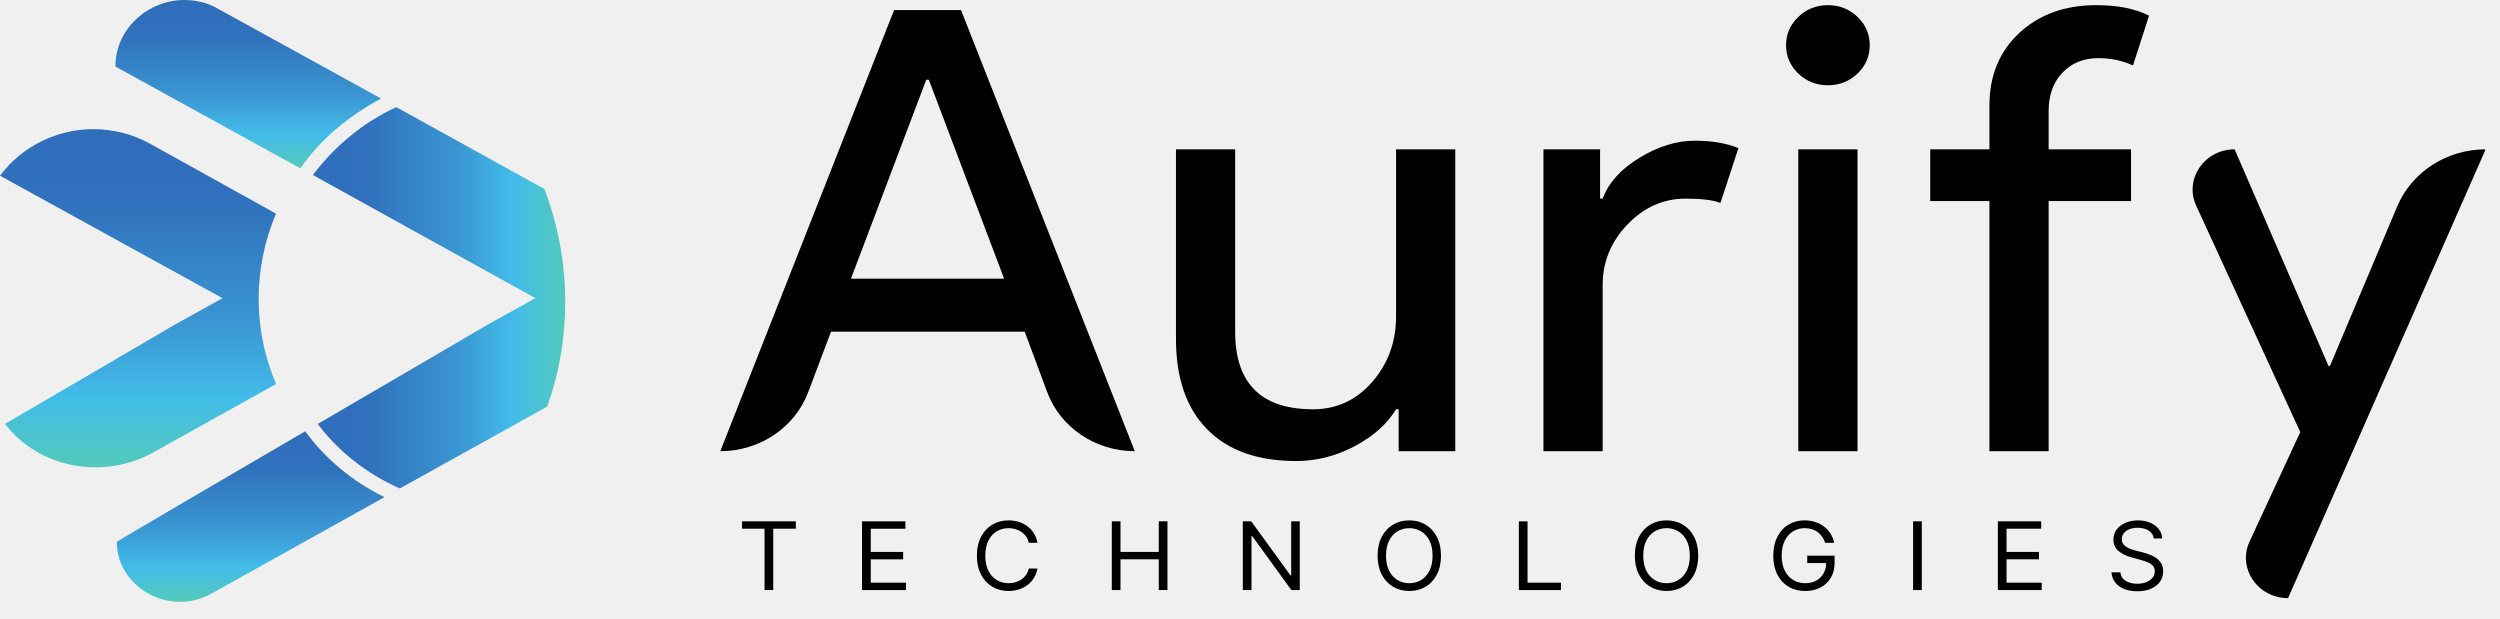
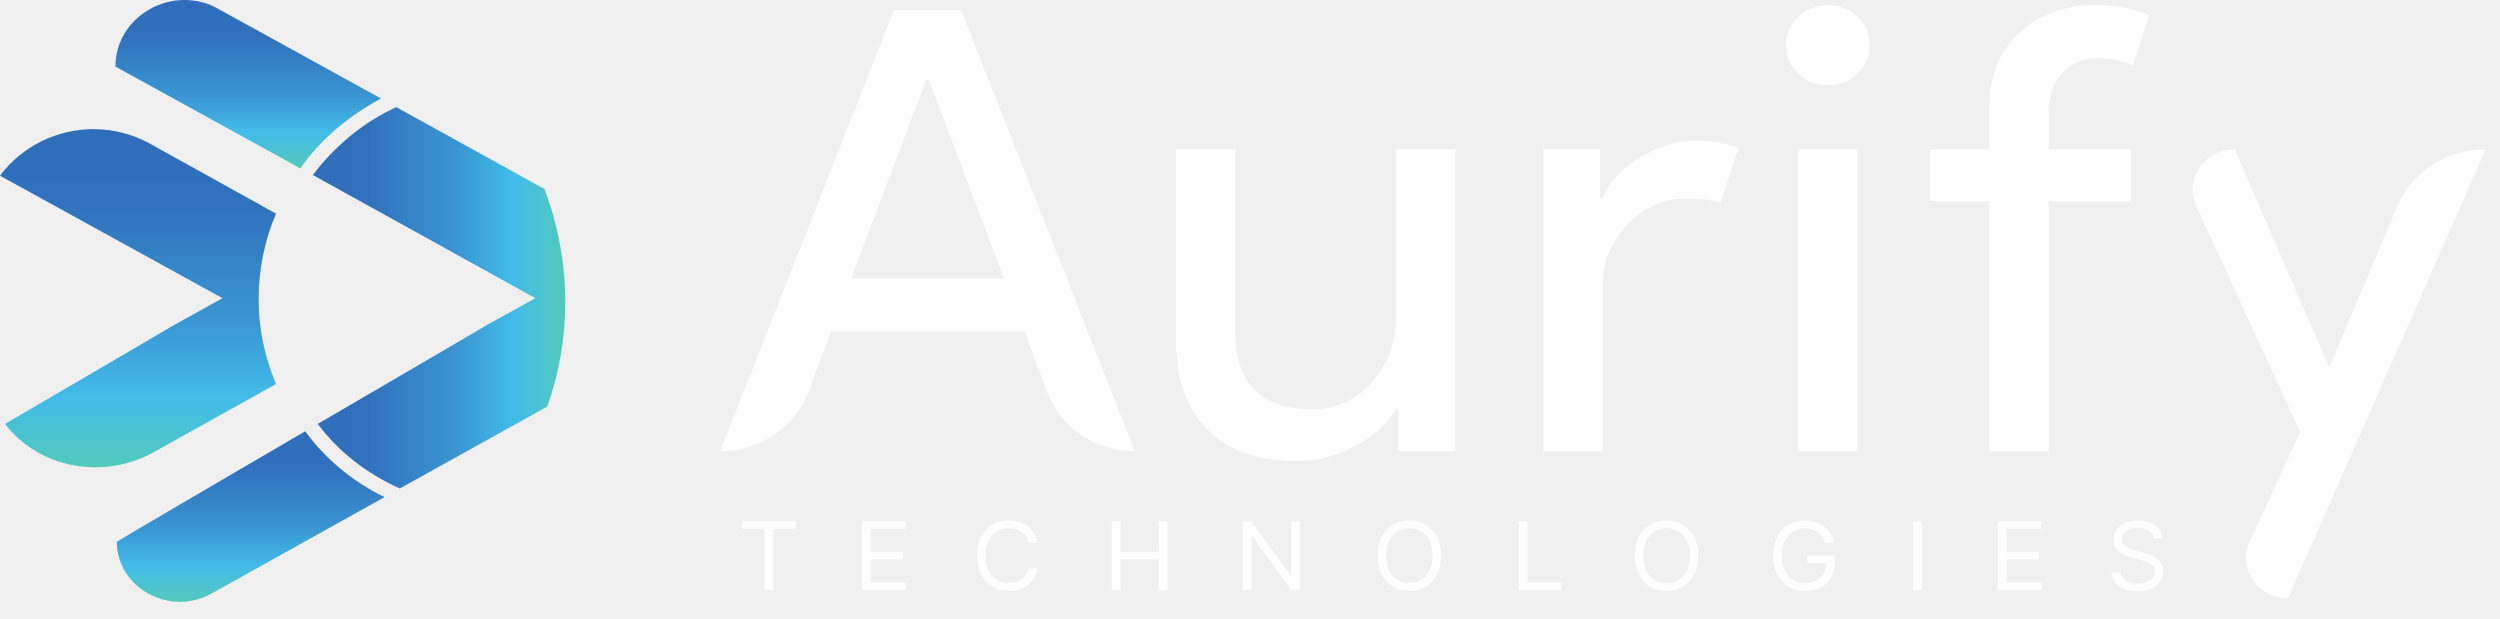
<svg xmlns="http://www.w3.org/2000/svg" width="206" height="51" viewBox="0 0 206 51" fill="none">
-   <g clip-path="url(#clip0_331_864)">
-     <mask id="mask0_331_864" style="mask-type:luminance" maskUnits="userSpaceOnUse" x="0" y="0" width="205" height="51">
-       <path d="M204.817 0H0.287V51H204.817V0Z" fill="white" />
+   <g clip-path="url(#clip0_335_1276)">
+     <mask id="mask0_335_1276" style="mask-type:luminance" maskUnits="userSpaceOnUse" x="0" y="0" width="205" height="51">
+       <path d="M204.817 0H0.286V51H204.817V0Z" fill="white" />
    </mask>
-     <g mask="url(#mask0_331_864)">
-       <path d="M76.323 6.569L70.119 22.964H82.74L76.536 6.569H76.323ZM59.353 37.178L73.672 0.832H79.188L93.506 37.178C90.263 37.178 87.37 35.224 86.284 32.298L84.438 27.33H68.475L66.599 32.306C65.497 35.23 62.6 37.178 59.353 37.178Z" fill="black" />
-       <path d="M119.916 37.177H115.249V33.725H115.036C114.294 34.943 113.155 35.958 111.616 36.77C110.078 37.583 108.478 37.989 106.816 37.989C103.635 37.989 101.186 37.119 99.472 35.375C97.757 33.633 96.9 31.154 96.9 27.939V12.305H101.779V27.634C101.884 31.695 104.023 33.725 108.195 33.725C110.14 33.725 111.766 32.973 113.075 31.466C114.382 29.961 115.036 28.16 115.036 26.06V12.305H119.916V37.177Z" fill="black" />
-       <path d="M132.06 37.178H127.18V12.306H131.847V16.366H132.06C132.554 15.046 133.571 13.921 135.109 12.991C136.646 12.06 138.157 11.594 139.643 11.594C141.056 11.594 142.258 11.798 143.249 12.204L141.764 16.722C141.162 16.485 140.207 16.366 138.901 16.366C137.061 16.366 135.461 17.076 134.102 18.498C132.739 19.92 132.06 21.578 132.06 23.472V37.178Z" fill="black" />
-       <path d="M153.059 37.177H148.179V12.304H153.059V37.177ZM154.066 3.725C154.066 4.639 153.73 5.418 153.059 6.061C152.387 6.703 151.574 7.025 150.619 7.025C149.665 7.025 148.85 6.703 148.179 6.061C147.508 5.418 147.172 4.639 147.172 3.725C147.172 2.812 147.508 2.034 148.179 1.39C148.85 0.748 149.665 0.426 150.619 0.426C151.574 0.426 152.387 0.748 153.059 1.39C153.73 2.034 154.066 2.812 154.066 3.725Z" fill="black" />
-       <path d="M172.733 0.426C174.499 0.426 175.949 0.714 177.081 1.289L175.755 5.4C174.907 4.995 173.953 4.791 172.892 4.791C171.69 4.791 170.708 5.19 169.949 5.984C169.188 6.779 168.808 7.837 168.808 9.157V12.304H175.597V16.567H168.808V37.177H163.929V16.567H159.051V12.304H163.929V8.699C163.929 6.229 164.752 4.234 166.396 2.71C168.04 1.187 170.151 0.426 172.733 0.426Z" fill="black" />
-       <path d="M204.817 12.305L188.536 49.286C186.027 49.286 184.348 46.815 185.366 44.62L189.543 35.603L180.967 16.951C179.961 14.762 181.635 12.305 184.134 12.305L191.877 30.171H191.982L197.529 17.013C198.728 14.168 201.612 12.305 204.817 12.305Z" fill="black" />
+     <g mask="url(#mask0_335_1276)">
+       <path d="M76.322 6.569L70.118 22.964H82.74L76.535 6.569H76.322ZM59.352 37.178L73.671 0.832H79.187L93.505 37.178C90.262 37.178 87.369 35.224 86.283 32.298L84.437 27.33H68.474L66.598 32.306C65.496 35.23 62.599 37.178 59.352 37.178Z" fill="white" />
+       <path d="M119.915 37.177H115.248V33.725H115.035C114.293 34.943 113.154 35.958 111.615 36.77C110.077 37.583 108.477 37.989 106.815 37.989C103.634 37.989 101.185 37.119 99.471 35.375C97.757 33.633 96.899 31.154 96.899 27.939V12.305H101.778V27.634C101.883 31.695 104.022 33.725 108.194 33.725C110.139 33.725 111.765 32.973 113.074 31.466C114.381 29.961 115.035 28.16 115.035 26.06V12.305H119.915V37.177Z" fill="white" />
+       <path d="M132.059 37.178H127.179V12.306H131.846V16.366H132.059C132.553 15.046 133.57 13.921 135.108 12.991C136.645 12.06 138.156 11.594 139.642 11.594C141.055 11.594 142.257 11.798 143.248 12.204L141.763 16.722C141.161 16.485 140.206 16.366 138.9 16.366C137.06 16.366 135.46 17.076 134.101 18.498C132.738 19.92 132.059 21.578 132.059 23.472V37.178Z" fill="white" />
+       <path d="M153.059 37.177H148.179V12.304H153.059V37.177ZM154.066 3.725C154.066 4.639 153.73 5.418 153.059 6.061C152.387 6.703 151.574 7.025 150.619 7.025C149.665 7.025 148.85 6.703 148.179 6.061C147.508 5.418 147.172 4.639 147.172 3.725C147.172 2.812 147.508 2.034 148.179 1.39C148.85 0.748 149.665 0.426 150.619 0.426C151.574 0.426 152.387 0.748 153.059 1.39C153.73 2.034 154.066 2.812 154.066 3.725Z" fill="white" />
+       <path d="M172.732 0.426C174.498 0.426 175.948 0.714 177.08 1.289L175.754 5.4C174.906 4.995 173.952 4.791 172.891 4.791C171.689 4.791 170.707 5.19 169.948 5.984C169.187 6.779 168.807 7.837 168.807 9.157V12.304H175.596V16.567H168.807V37.177H163.928V16.567H159.05V12.304H163.928V8.699C163.928 6.229 164.751 4.234 166.395 2.71C168.039 1.187 170.15 0.426 172.732 0.426Z" fill="white" />
+       <path d="M204.816 12.305L188.535 49.286C186.026 49.286 184.347 46.815 185.365 44.62L189.542 35.603L180.966 16.951C179.96 14.762 181.634 12.305 184.133 12.305L191.876 30.171H191.981L197.528 17.013C198.727 14.168 201.611 12.305 204.816 12.305Z" fill="white" />
    </g>
-     <path d="M61.139 43.565V42.957H65.576V43.565H63.716V48.62H62.999V43.565H61.139Z" fill="black" />
-     <path d="M71.033 48.62V42.956H74.604V43.565H71.75V45.478H74.419V46.087H71.75V48.011H74.651V48.62H71.033ZM85.487 44.726H84.77C84.728 44.529 84.654 44.356 84.548 44.206C84.444 44.057 84.317 43.932 84.167 43.83C84.018 43.727 83.854 43.65 83.673 43.598C83.492 43.546 83.303 43.52 83.107 43.52C82.748 43.52 82.424 43.607 82.133 43.78C81.844 43.954 81.614 44.209 81.442 44.546C81.273 44.884 81.188 45.298 81.188 45.788C81.188 46.278 81.273 46.692 81.442 47.03C81.614 47.367 81.844 47.622 82.133 47.796C82.424 47.969 82.748 48.056 83.107 48.056C83.303 48.056 83.492 48.03 83.673 47.978C83.854 47.926 84.018 47.85 84.167 47.749C84.317 47.645 84.444 47.519 84.548 47.37C84.654 47.219 84.728 47.045 84.77 46.85H85.487C85.433 47.139 85.335 47.398 85.192 47.627C85.05 47.856 84.873 48.05 84.66 48.21C84.449 48.369 84.211 48.49 83.947 48.573C83.685 48.656 83.405 48.697 83.107 48.697C82.602 48.697 82.153 48.579 81.76 48.343C81.367 48.107 81.058 47.772 80.833 47.337C80.608 46.901 80.495 46.385 80.495 45.788C80.495 45.191 80.608 44.675 80.833 44.239C81.058 43.804 81.367 43.469 81.76 43.233C82.153 42.997 82.602 42.879 83.107 42.879C83.405 42.879 83.685 42.92 83.947 43.003C84.211 43.086 84.449 43.208 84.66 43.368C84.873 43.527 85.05 43.721 85.192 43.949C85.335 44.176 85.433 44.435 85.487 44.726Z" fill="black" />
-     <path d="M91.611 48.62V42.957H92.328V45.479H95.483V42.957H96.199V48.62H95.483V46.087H92.328V48.62H91.611Z" fill="black" />
-     <path d="M107.1 42.956V48.62H106.407L103.182 44.173H103.125V48.62H102.408V42.956H103.101L106.337 47.414H106.395V42.956H107.1ZM118.737 45.788C118.737 46.385 118.625 46.901 118.399 47.337C118.174 47.772 117.865 48.107 117.472 48.343C117.079 48.579 116.63 48.697 116.126 48.697C115.621 48.697 115.173 48.579 114.78 48.343C114.387 48.107 114.077 47.772 113.852 47.337C113.627 46.901 113.514 46.385 113.514 45.788C113.514 45.191 113.627 44.675 113.852 44.239C114.077 43.804 114.387 43.469 114.78 43.233C115.173 42.997 115.621 42.879 116.126 42.879C116.63 42.879 117.079 42.997 117.472 43.233C117.865 43.469 118.174 43.804 118.399 44.239C118.625 44.675 118.737 45.191 118.737 45.788ZM118.044 45.788C118.044 45.298 117.958 44.884 117.787 44.546C117.617 44.209 117.388 43.954 117.097 43.78C116.808 43.607 116.484 43.52 116.126 43.52C115.767 43.52 115.443 43.607 115.152 43.78C114.863 43.954 114.633 44.209 114.462 44.546C114.292 44.884 114.207 45.298 114.207 45.788C114.207 46.278 114.292 46.692 114.462 47.03C114.633 47.367 114.863 47.622 115.152 47.796C115.443 47.969 115.767 48.056 116.126 48.056C116.484 48.056 116.808 47.969 117.097 47.796C117.388 47.622 117.617 47.367 117.787 47.03C117.958 46.692 118.044 46.278 118.044 45.788ZM125.154 48.62V42.956H125.87V48.011H128.621V48.62H125.154ZM139.934 45.788C139.934 46.385 139.821 46.901 139.596 47.337C139.371 47.772 139.062 48.107 138.669 48.343C138.276 48.579 137.827 48.697 137.322 48.697C136.818 48.697 136.369 48.579 135.976 48.343C135.583 48.107 135.274 47.772 135.049 47.337C134.823 46.901 134.711 46.385 134.711 45.788C134.711 45.191 134.823 44.675 135.049 44.239C135.274 43.804 135.583 43.469 135.976 43.233C136.369 42.997 136.818 42.879 137.322 42.879C137.827 42.879 138.276 42.997 138.669 43.233C139.062 43.469 139.371 43.804 139.596 44.239C139.821 44.675 139.934 45.191 139.934 45.788ZM139.241 45.788C139.241 45.298 139.155 44.884 138.984 44.546C138.814 44.209 138.584 43.954 138.293 43.78C138.004 43.607 137.681 43.52 137.322 43.52C136.964 43.52 136.64 43.607 136.349 43.78C136.06 43.954 135.83 44.209 135.658 44.546C135.489 44.884 135.404 45.298 135.404 45.788C135.404 46.278 135.489 46.692 135.658 47.03C135.83 47.367 136.06 47.622 136.349 47.796C136.64 47.969 136.964 48.056 137.322 48.056C137.681 48.056 138.004 47.969 138.293 47.796C138.584 47.622 138.814 47.367 138.984 47.03C139.155 46.692 139.241 46.278 139.241 45.788ZM150.395 44.726C150.331 44.54 150.248 44.373 150.143 44.226C150.041 44.076 149.919 43.949 149.777 43.844C149.636 43.739 149.477 43.659 149.297 43.603C149.118 43.548 148.921 43.52 148.708 43.52C148.357 43.52 148.039 43.607 147.751 43.78C147.464 43.954 147.236 44.209 147.067 44.546C146.897 44.884 146.812 45.298 146.812 45.788C146.812 46.278 146.898 46.692 147.07 47.03C147.241 47.367 147.473 47.622 147.766 47.796C148.059 47.969 148.388 48.056 148.754 48.056C149.093 48.056 149.392 47.986 149.65 47.848C149.91 47.708 150.112 47.511 150.256 47.256C150.403 47 150.476 46.699 150.476 46.352L150.696 46.396H148.916V45.788H151.17V46.396C151.17 46.863 151.065 47.268 150.857 47.613C150.651 47.958 150.366 48.225 150.002 48.415C149.64 48.603 149.224 48.697 148.754 48.697C148.23 48.697 147.77 48.579 147.373 48.343C146.978 48.107 146.67 47.772 146.449 47.337C146.229 46.901 146.119 46.385 146.119 45.788C146.119 45.34 146.182 44.937 146.307 44.58C146.434 44.22 146.613 43.914 146.845 43.661C147.075 43.409 147.349 43.215 147.665 43.081C147.981 42.946 148.328 42.879 148.708 42.879C149.02 42.879 149.31 42.924 149.58 43.014C149.852 43.103 150.094 43.229 150.306 43.393C150.519 43.556 150.697 43.75 150.84 43.977C150.982 44.202 151.081 44.452 151.135 44.726H150.395Z" fill="black" />
-     <path d="M158.355 42.957V48.62H157.639V42.957H158.355ZM164.622 48.62V42.957H168.193V43.565H165.339V45.479H168.008V46.087H165.339V48.012H168.239V48.62H164.622Z" fill="black" />
-     <path d="M177.472 44.372C177.438 44.092 177.297 43.874 177.05 43.72C176.804 43.565 176.502 43.487 176.143 43.487C175.882 43.487 175.652 43.528 175.456 43.609C175.261 43.69 175.109 43.802 174.999 43.944C174.892 44.086 174.837 44.247 174.837 44.428C174.837 44.579 174.875 44.709 174.95 44.817C175.027 44.924 175.125 45.014 175.245 45.086C175.364 45.156 175.489 45.214 175.62 45.26C175.752 45.304 175.872 45.34 175.981 45.368L176.582 45.523C176.736 45.561 176.908 45.615 177.097 45.683C177.288 45.751 177.469 45.844 177.643 45.962C177.818 46.078 177.962 46.228 178.076 46.41C178.19 46.593 178.247 46.817 178.247 47.082C178.247 47.388 178.163 47.665 177.995 47.912C177.83 48.159 177.587 48.355 177.267 48.501C176.95 48.647 176.563 48.719 176.109 48.719C175.685 48.719 175.318 48.654 175.008 48.523C174.7 48.392 174.457 48.209 174.28 47.975C174.104 47.741 174.005 47.469 173.982 47.16H174.722C174.741 47.373 174.816 47.55 174.947 47.691C175.08 47.829 175.248 47.932 175.45 48C175.654 48.067 175.874 48.1 176.109 48.1C176.382 48.1 176.628 48.057 176.845 47.973C177.063 47.886 177.235 47.766 177.363 47.613C177.49 47.458 177.553 47.278 177.553 47.071C177.553 46.883 177.498 46.73 177.388 46.612C177.278 46.494 177.134 46.398 176.955 46.325C176.776 46.251 176.582 46.186 176.374 46.131L175.646 45.932C175.184 45.805 174.818 45.623 174.548 45.387C174.279 45.151 174.144 44.842 174.144 44.461C174.144 44.144 174.234 43.867 174.413 43.631C174.594 43.393 174.837 43.209 175.141 43.078C175.447 42.945 175.789 42.879 176.166 42.879C176.548 42.879 176.887 42.944 177.183 43.075C177.48 43.204 177.715 43.381 177.888 43.606C178.063 43.831 178.156 44.087 178.166 44.372H177.472Z" fill="black" />
-     <mask id="mask1_331_864" style="mask-type:luminance" maskUnits="userSpaceOnUse" x="9" y="0" width="23" height="14">
-       <path d="M9.51 5.484L24.749 13.874C26.411 11.461 28.76 9.542 31.395 8.116L18.046 0.768C17.13 0.219 16.156 0 15.182 0C12.26 0 9.51 2.303 9.51 5.484Z" fill="white" />
+     <path d="M61.138 43.565V42.957H65.576V43.565H63.715V48.62H62.998V43.565H61.138Z" fill="white" />
+     <path d="M71.033 48.62V42.956H74.604V43.565H71.75V45.478H74.419V46.087H71.75V48.011H74.651V48.62H71.033ZM85.487 44.726H84.77C84.728 44.529 84.654 44.356 84.548 44.206C84.444 44.057 84.317 43.932 84.167 43.83C84.018 43.727 83.854 43.65 83.673 43.598C83.492 43.546 83.303 43.52 83.107 43.52C82.748 43.52 82.424 43.607 82.133 43.78C81.844 43.954 81.614 44.209 81.442 44.546C81.273 44.884 81.188 45.298 81.188 45.788C81.188 46.278 81.273 46.692 81.442 47.03C81.614 47.367 81.844 47.622 82.133 47.796C82.424 47.969 82.748 48.056 83.107 48.056C83.303 48.056 83.492 48.03 83.673 47.978C83.854 47.926 84.018 47.85 84.167 47.749C84.317 47.645 84.444 47.519 84.548 47.37C84.654 47.219 84.728 47.045 84.77 46.85H85.487C85.433 47.139 85.335 47.398 85.192 47.627C85.05 47.856 84.873 48.05 84.66 48.21C84.449 48.369 84.211 48.49 83.947 48.573C83.685 48.656 83.405 48.697 83.107 48.697C82.602 48.697 82.153 48.579 81.76 48.343C81.367 48.107 81.058 47.772 80.833 47.337C80.608 46.901 80.495 46.385 80.495 45.788C80.495 45.191 80.608 44.675 80.833 44.239C81.058 43.804 81.367 43.469 81.76 43.233C82.153 42.997 82.602 42.879 83.107 42.879C83.405 42.879 83.685 42.92 83.947 43.003C84.211 43.086 84.449 43.208 84.66 43.368C84.873 43.527 85.05 43.721 85.192 43.949C85.335 44.176 85.433 44.435 85.487 44.726Z" fill="white" />
+     <path d="M91.612 48.62V42.957H92.328V45.479H95.484V42.957H96.2V48.62H95.484V46.087H92.328V48.62H91.612Z" fill="white" />
+     <path d="M107.101 42.956V48.62H106.408L103.183 44.173H103.126V48.62H102.409V42.956H103.102L106.338 47.414H106.396V42.956H107.101ZM118.738 45.788C118.738 46.385 118.626 46.901 118.4 47.337C118.175 47.772 117.866 48.107 117.473 48.343C117.08 48.579 116.631 48.697 116.127 48.697C115.622 48.697 115.174 48.579 114.781 48.343C114.388 48.107 114.078 47.772 113.853 47.337C113.628 46.901 113.515 46.385 113.515 45.788C113.515 45.191 113.628 44.675 113.853 44.239C114.078 43.804 114.388 43.469 114.781 43.233C115.174 42.997 115.622 42.879 116.127 42.879C116.631 42.879 117.08 42.997 117.473 43.233C117.866 43.469 118.175 43.804 118.4 44.239C118.626 44.675 118.738 45.191 118.738 45.788ZM118.045 45.788C118.045 45.298 117.959 44.884 117.788 44.546C117.618 44.209 117.389 43.954 117.098 43.78C116.809 43.607 116.485 43.52 116.127 43.52C115.768 43.52 115.444 43.607 115.153 43.78C114.864 43.954 114.634 44.209 114.463 44.546C114.293 44.884 114.208 45.298 114.208 45.788C114.208 46.278 114.293 46.692 114.463 47.03C114.634 47.367 114.864 47.622 115.153 47.796C115.444 47.969 115.768 48.056 116.127 48.056C116.485 48.056 116.809 47.969 117.098 47.796C117.389 47.622 117.618 47.367 117.788 47.03C117.959 46.692 118.045 46.278 118.045 45.788ZM125.155 48.62V42.956H125.871V48.011H128.622V48.62H125.155ZM139.935 45.788C139.935 46.385 139.822 46.901 139.597 47.337C139.372 47.772 139.063 48.107 138.669 48.343C138.276 48.579 137.828 48.697 137.323 48.697C136.819 48.697 136.37 48.579 135.977 48.343C135.584 48.107 135.275 47.772 135.05 47.337C134.824 46.901 134.712 46.385 134.712 45.788C134.712 45.191 134.824 44.675 135.05 44.239C135.275 43.804 135.584 43.469 135.977 43.233C136.37 42.997 136.819 42.879 137.323 42.879C137.828 42.879 138.276 42.997 138.669 43.233C139.063 43.469 139.372 43.804 139.597 44.239C139.822 44.675 139.935 45.191 139.935 45.788ZM139.242 45.788C139.242 45.298 139.156 44.884 138.985 44.546C138.815 44.209 138.585 43.954 138.294 43.78C138.005 43.607 137.682 43.52 137.323 43.52C136.965 43.52 136.641 43.607 136.35 43.78C136.061 43.954 135.831 44.209 135.659 44.546C135.49 44.884 135.405 45.298 135.405 45.788C135.405 46.278 135.49 46.692 135.659 47.03C135.831 47.367 136.061 47.622 136.35 47.796C136.641 47.969 136.965 48.056 137.323 48.056C137.682 48.056 138.005 47.969 138.294 47.796C138.585 47.622 138.815 47.367 138.985 47.03C139.156 46.692 139.242 46.278 139.242 45.788ZM150.396 44.726C150.332 44.54 150.249 44.373 150.144 44.226C150.042 44.076 149.92 43.949 149.778 43.844C149.637 43.739 149.478 43.659 149.298 43.603C149.119 43.548 148.922 43.52 148.709 43.52C148.358 43.52 148.04 43.607 147.752 43.78C147.465 43.954 147.237 44.209 147.068 44.546C146.898 44.884 146.813 45.298 146.813 45.788C146.813 46.278 146.899 46.692 147.071 47.03C147.242 47.367 147.474 47.622 147.767 47.796C148.06 47.969 148.389 48.056 148.755 48.056C149.094 48.056 149.393 47.986 149.651 47.848C149.911 47.708 150.113 47.511 150.257 47.256C150.404 47 150.477 46.699 150.477 46.352L150.697 46.396H148.917V45.788H151.17V46.396C151.17 46.863 151.066 47.268 150.858 47.613C150.652 47.958 150.367 48.225 150.003 48.415C149.641 48.603 149.225 48.697 148.755 48.697C148.231 48.697 147.771 48.579 147.374 48.343C146.979 48.107 146.671 47.772 146.45 47.337C146.23 46.901 146.12 46.385 146.12 45.788C146.12 45.34 146.183 44.937 146.308 44.58C146.435 44.22 146.614 43.914 146.846 43.661C147.076 43.409 147.35 43.215 147.666 43.081C147.982 42.946 148.329 42.879 148.709 42.879C149.021 42.879 149.311 42.924 149.581 43.014C149.853 43.103 150.095 43.229 150.307 43.393C150.52 43.556 150.698 43.75 150.841 43.977C150.983 44.202 151.082 44.452 151.136 44.726H150.396Z" fill="white" />
+     <path d="M158.354 42.957V48.62H157.638V42.957H158.354ZM164.622 48.62V42.957H168.192V43.565H165.338V45.479H168.007V46.087H165.338V48.012H168.238V48.62H164.622Z" fill="white" />
+     <path d="M177.473 44.372C177.439 44.092 177.298 43.874 177.051 43.72C176.805 43.565 176.503 43.487 176.144 43.487C175.883 43.487 175.653 43.528 175.457 43.609C175.262 43.69 175.11 43.802 175 43.944C174.893 44.086 174.838 44.247 174.838 44.428C174.838 44.579 174.876 44.709 174.951 44.817C175.028 44.924 175.126 45.014 175.246 45.086C175.365 45.156 175.49 45.214 175.621 45.26C175.753 45.304 175.873 45.34 175.982 45.368L176.583 45.523C176.737 45.561 176.909 45.615 177.098 45.683C177.289 45.751 177.47 45.844 177.644 45.962C177.819 46.078 177.963 46.228 178.077 46.41C178.191 46.593 178.248 46.817 178.248 47.082C178.248 47.388 178.164 47.665 177.996 47.912C177.831 48.159 177.588 48.355 177.268 48.501C176.951 48.647 176.564 48.719 176.109 48.719C175.686 48.719 175.319 48.654 175.009 48.523C174.701 48.392 174.458 48.209 174.281 47.975C174.105 47.741 174.006 47.469 173.983 47.16H174.723C174.742 47.373 174.817 47.55 174.948 47.691C175.081 47.829 175.249 47.932 175.451 48C175.655 48.067 175.875 48.1 176.109 48.1C176.383 48.1 176.629 48.057 176.846 47.973C177.064 47.886 177.236 47.766 177.364 47.613C177.491 47.458 177.554 47.278 177.554 47.071C177.554 46.883 177.499 46.73 177.389 46.612C177.279 46.494 177.135 46.398 176.956 46.325C176.777 46.251 176.583 46.186 176.375 46.131L175.647 45.932C175.185 45.805 174.819 45.623 174.549 45.387C174.28 45.151 174.145 44.842 174.145 44.461C174.145 44.144 174.235 43.867 174.414 43.631C174.595 43.393 174.838 43.209 175.142 43.078C175.448 42.945 175.79 42.879 176.167 42.879C176.549 42.879 176.888 42.944 177.184 43.075C177.481 43.204 177.716 43.381 177.889 43.606C178.064 43.831 178.157 44.087 178.167 44.372H177.473Z" fill="white" />
+     <mask id="mask1_335_1276" style="mask-type:luminance" maskUnits="userSpaceOnUse" x="9" y="0" width="23" height="14">
+       <path d="M9.511 5.484L24.75 13.874C26.412 11.461 28.761 9.542 31.396 8.116L18.047 0.768C17.131 0.219 16.157 0 15.183 0C12.261 0 9.511 2.303 9.511 5.484Z" fill="white" />
    </mask>
-     <g mask="url(#mask1_331_864)">
-       <path d="M-69.438 -107.484V354.198H271.605L271.605 -107.484L-69.438 -107.484Z" fill="url(#paint0_linear_331_864)" />
+     <g mask="url(#mask1_335_1276)">
+       <path d="M-69.436 -107.484V354.198H271.605L271.606 -107.484L-69.436 -107.484Z" fill="url(#paint0_linear_335_1276)" />
    </g>
-     <mask id="mask2_331_864" style="mask-type:luminance" maskUnits="userSpaceOnUse" x="25" y="8" width="22" height="33">
+     <mask id="mask2_335_1276" style="mask-type:luminance" maskUnits="userSpaceOnUse" x="25" y="8" width="22" height="33">
      <path d="M25.781 14.422L44.114 24.567L40.161 26.76C40.161 26.76 33.344 30.764 26.182 34.931C27.901 37.235 30.25 39.044 32.943 40.251L45.089 33.505C46.062 30.818 46.578 27.912 46.578 24.841C46.578 21.605 45.948 18.425 44.859 15.573L32.656 8.828C29.906 10.089 27.557 12.064 25.781 14.422Z" fill="white" />
    </mask>
-     <g mask="url(#mask2_331_864)">
-       <path d="M-69.438 354.197H271.605V-107.484H-69.438V354.197Z" fill="url(#paint1_linear_331_864)" />
+     <g mask="url(#mask2_335_1276)">
+       <path d="M-69.438 354.197H271.605V-107.484H-69.438V354.197Z" fill="url(#paint1_linear_335_1276)" />
    </g>
-     <mask id="mask3_331_864" style="mask-type:luminance" maskUnits="userSpaceOnUse" x="0" y="10" width="23" height="29">
+     <mask id="mask3_335_1276" style="mask-type:luminance" maskUnits="userSpaceOnUse" x="0" y="10" width="23" height="29">
      <path d="M0 14.479L18.333 24.57L14.38 26.763C14.38 26.763 7.562 30.766 0.401 34.934L0.458 34.989C3.266 38.608 8.536 39.541 12.604 37.292L22.745 31.644C21.828 29.45 21.312 27.147 21.312 24.625C21.312 22.157 21.828 19.744 22.745 17.605L12.375 11.847C10.885 11.024 9.281 10.641 7.677 10.641C4.755 10.641 1.833 12.012 0 14.479Z" fill="white" />
    </mask>
-     <g mask="url(#mask3_331_864)">
-       <path d="M-69.437 -107.48L-69.438 354.202H271.605V-107.48L-69.437 -107.48Z" fill="url(#paint2_linear_331_864)" />
+     <g mask="url(#mask3_335_1276)">
+       <path d="M-69.437 -107.48L-69.438 354.202H271.605V-107.48L-69.437 -107.48Z" fill="url(#paint2_linear_335_1276)" />
    </g>
-     <mask id="mask4_331_864" style="mask-type:luminance" maskUnits="userSpaceOnUse" x="9" y="35" width="23" height="15">
+     <mask id="mask4_335_1276" style="mask-type:luminance" maskUnits="userSpaceOnUse" x="9" y="35" width="23" height="15">
      <path d="M9.625 44.638C9.625 48.422 13.979 50.835 17.417 48.916L31.682 40.964C29.104 39.703 26.812 37.838 25.151 35.535C17.818 39.813 10.427 44.145 9.625 44.638Z" fill="white" />
    </mask>
-     <g mask="url(#mask4_331_864)">
-       <path d="M-69.437 -107.484L-69.438 354.198H271.605V-107.484L-69.437 -107.484Z" fill="url(#paint3_linear_331_864)" />
+     <g mask="url(#mask4_335_1276)">
+       <path d="M-69.437 -107.484L-69.438 354.198H271.605V-107.484L-69.437 -107.484Z" fill="url(#paint3_linear_335_1276)" />
    </g>
  </g>
  <defs>
-     <linearGradient id="paint0_linear_331_864" x1="20.445" y1="0.009" x2="20.445" y2="13.864" gradientUnits="userSpaceOnUse">
+     <linearGradient id="paint0_linear_335_1276" x1="20.446" y1="0.009" x2="20.446" y2="13.864" gradientUnits="userSpaceOnUse">
      <stop stop-color="#306EBB" />
      <stop offset="0.206" stop-color="#3070BC" />
      <stop offset="0.571" stop-color="#3A96D2" />
      <stop offset="0.793" stop-color="#42BCE9" />
      <stop offset="1" stop-color="#53CABB" />
    </linearGradient>
-     <linearGradient id="paint1_linear_331_864" x1="25.798" y1="24.542" x2="46.602" y2="24.542" gradientUnits="userSpaceOnUse">
+     <linearGradient id="paint1_linear_335_1276" x1="25.798" y1="24.542" x2="46.602" y2="24.542" gradientUnits="userSpaceOnUse">
      <stop stop-color="#306EBB" />
      <stop offset="0.206" stop-color="#3070BC" />
      <stop offset="0.571" stop-color="#3A96D2" />
      <stop offset="0.793" stop-color="#42BCE9" />
      <stop offset="1" stop-color="#53CABB" />
    </linearGradient>
-     <linearGradient id="paint2_linear_331_864" x1="11.397" y1="10.647" x2="11.397" y2="38.507" gradientUnits="userSpaceOnUse">
+     <linearGradient id="paint2_linear_335_1276" x1="11.397" y1="10.647" x2="11.397" y2="38.507" gradientUnits="userSpaceOnUse">
      <stop stop-color="#306EBB" />
      <stop offset="0.206" stop-color="#3070BC" />
      <stop offset="0.571" stop-color="#3A96D2" />
      <stop offset="0.793" stop-color="#42BCE9" />
      <stop offset="1" stop-color="#53CABB" />
    </linearGradient>
-     <linearGradient id="paint3_linear_331_864" x1="20.672" y1="35.553" x2="20.672" y2="49.584" gradientUnits="userSpaceOnUse">
+     <linearGradient id="paint3_linear_335_1276" x1="20.672" y1="35.553" x2="20.672" y2="49.584" gradientUnits="userSpaceOnUse">
      <stop stop-color="#306EBB" />
      <stop offset="0.206" stop-color="#3070BC" />
      <stop offset="0.571" stop-color="#3A96D2" />
      <stop offset="0.793" stop-color="#42BCE9" />
      <stop offset="1" stop-color="#53CABB" />
    </linearGradient>
-     <clipPath id="clip0_331_864">
+     <clipPath id="clip0_335_1276">
      <rect width="205.103" height="51" fill="white" />
    </clipPath>
  </defs>
</svg>
